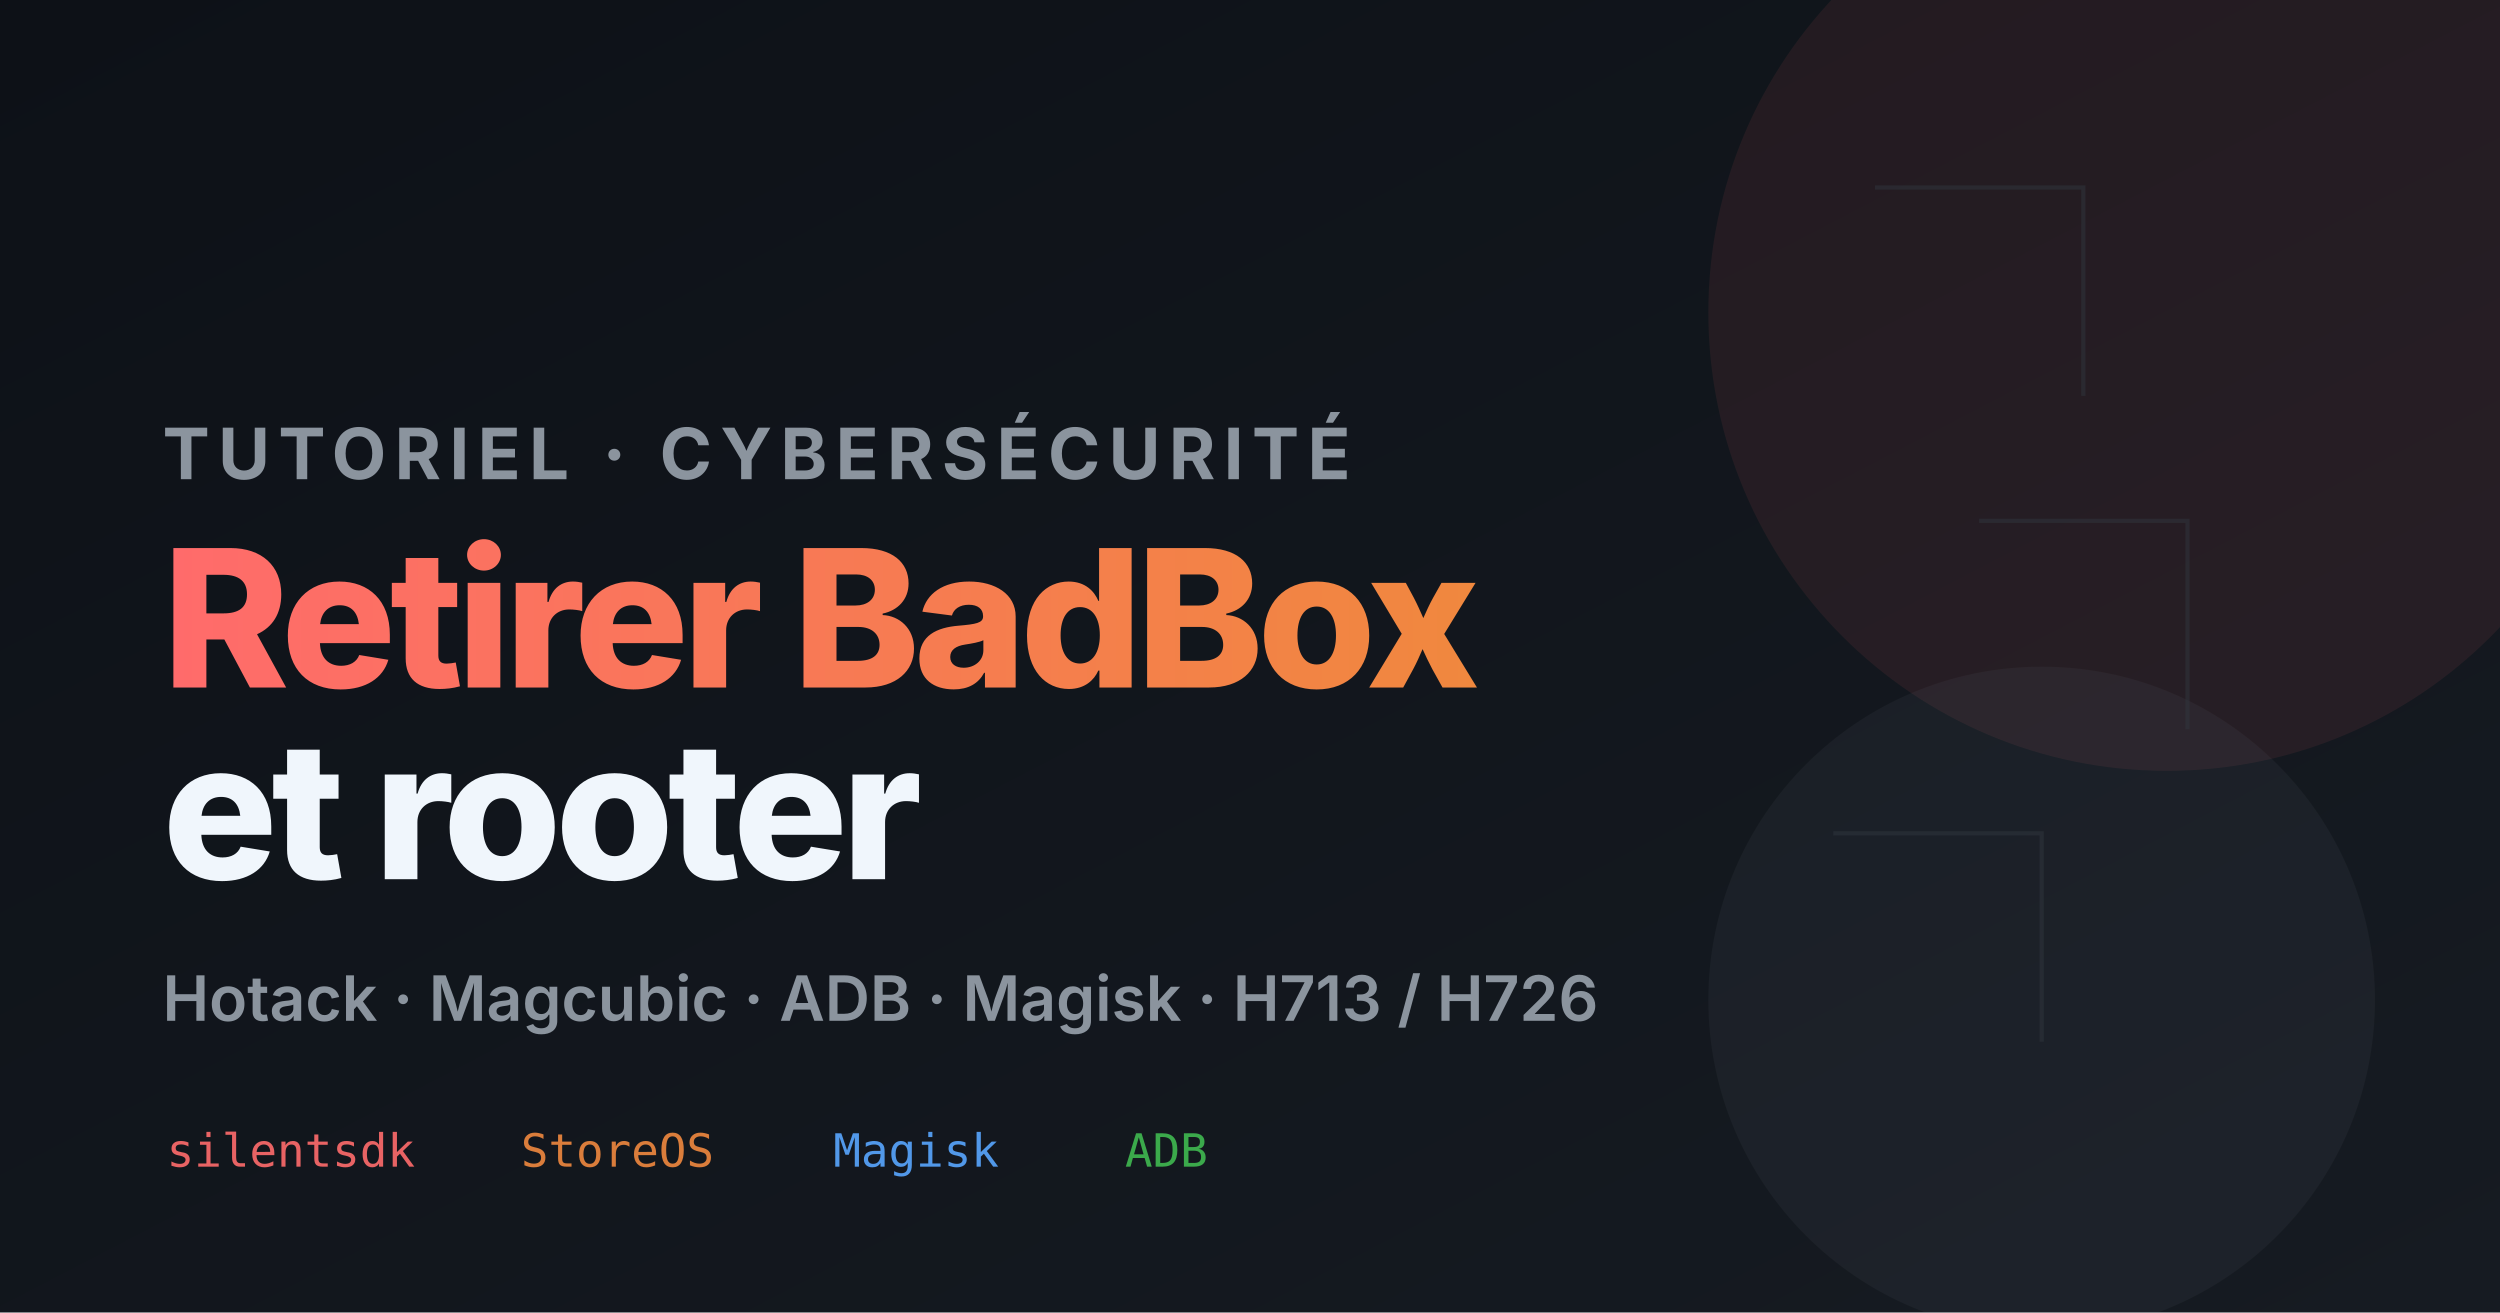
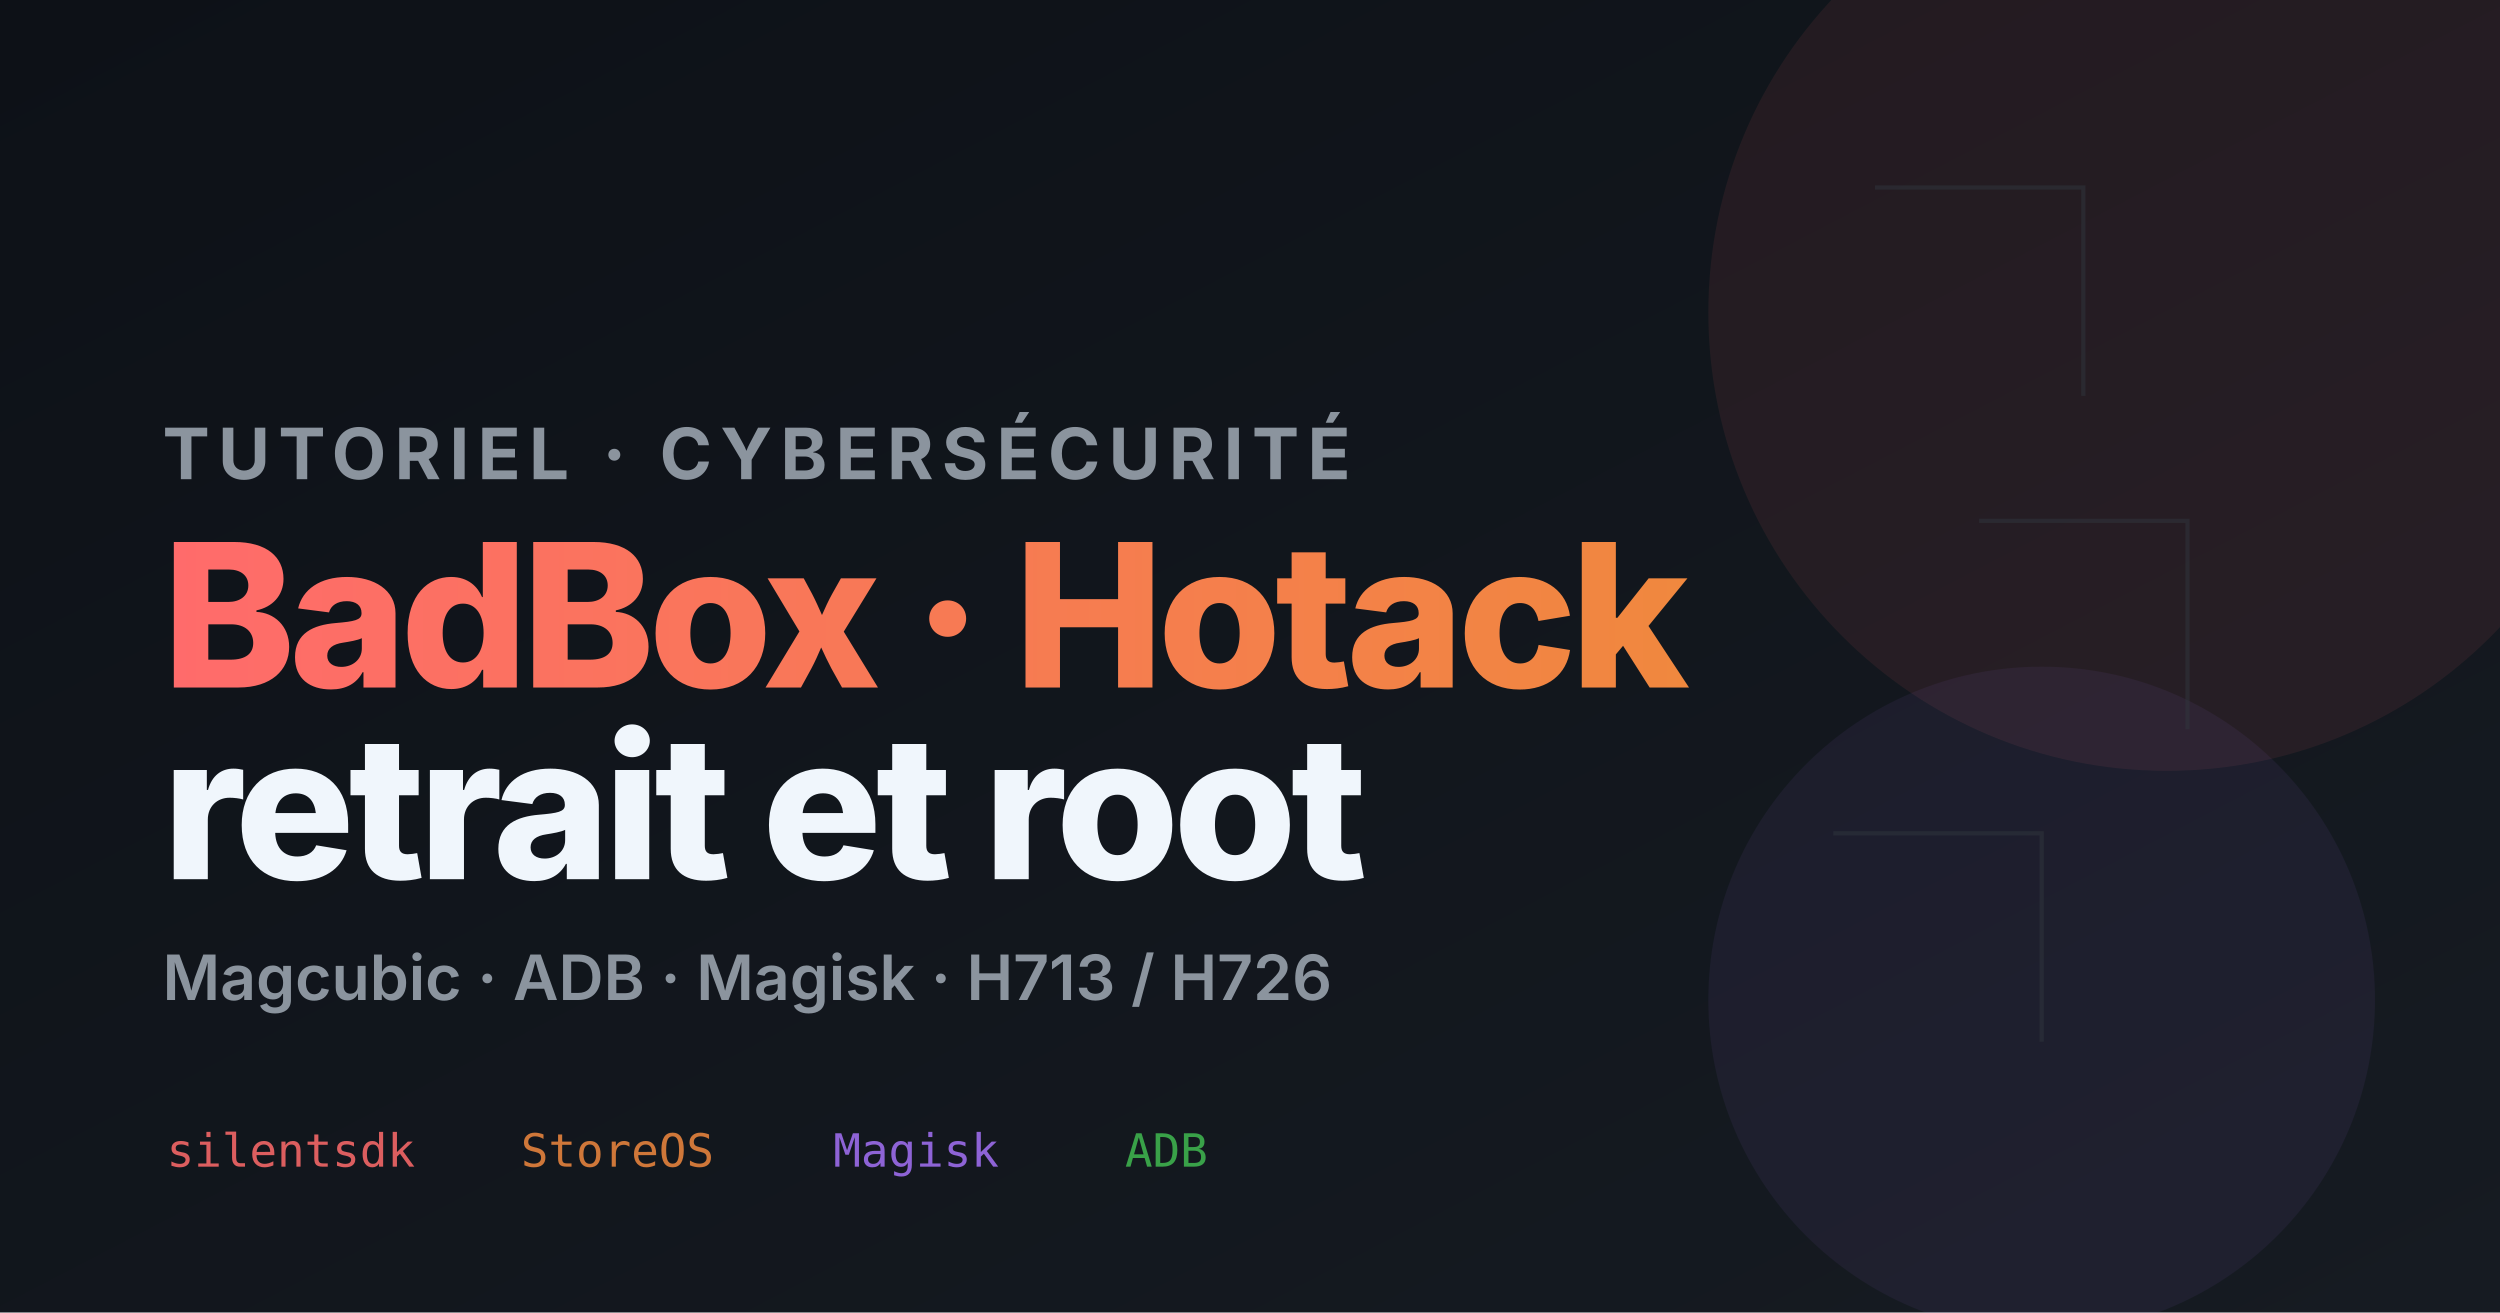
- <svg xmlns="http://www.w3.org/2000/svg" width="1200" height="630" aria-label="Retirer BadBox et rooter un projecteur Hotack" role="img" viewBox="0 0 1200 630">
+ <svg xmlns="http://www.w3.org/2000/svg" width="1200" height="630" aria-label="BadBox Hotack : retrait et root" role="img" viewBox="0 0 1200 630">
  <defs>
    <linearGradient id="bg" x1="0" x2="1" y1="0" y2="1">
      <stop offset="0%" stop-color="#0d1117" />
      <stop offset="100%" stop-color="#161b22" />
    </linearGradient>
    <linearGradient id="title" x1="0" x2="1" y1="0" y2="0">
      <stop offset="0%" stop-color="#ff6b6b" />
      <stop offset="100%" stop-color="#f0883e" />
    </linearGradient>
  </defs>
  <rect width="1200" height="630" fill="url(#bg)" />
  <circle cx="1040" cy="150" r="220" fill="#ff6b6b" opacity=".08" />
-   <circle cx="980" cy="480" r="160" fill="#8b949e" opacity=".07" />
+   <circle cx="980" cy="480" r="160" fill="#a371f7" opacity=".07" />
  <g fill="none" stroke="#30363d" stroke-width="2" opacity=".5">
    <path d="M 900 90 L 1000 90 L 1000 190" />
    <path d="M 950 250 L 1050 250 L 1050 350" />
    <path d="M 880 400 L 980 400 L 980 500" />
  </g>
  <text x="78" y="230" fill="#8b949e" font-family="'Inter',system-ui,-apple-system,'Segoe UI',Roboto,sans-serif" font-size="34" font-weight="700" letter-spacing="4">TUTORIEL · CYBERSÉCURITÉ</text>
-   <text x="78" y="330" fill="url(#title)" font-family="'Inter',system-ui,-apple-system,'Segoe UI',Roboto,sans-serif" font-size="92" font-weight="800" letter-spacing="-3">Retirer BadBox</text>
-   <text x="78" y="422" fill="#f0f6fc" font-family="'Inter',system-ui,-apple-system,'Segoe UI',Roboto,sans-serif" font-size="92" font-weight="800" letter-spacing="-3">et rooter</text>
-   <text x="78" y="490" fill="#8b949e" font-family="'Inter',system-ui,-apple-system,'Segoe UI',Roboto,sans-serif" font-size="30" font-weight="600">Hotack · Magcubic · ADB · Magisk · H713 / H726</text>
-   <g fill="#8b949e" font-family="'JetBrains Mono','Fira Code',monospace" font-size="22" opacity=".9">
+   <text x="78" y="330" fill="url(#title)" font-family="'Inter',system-ui,-apple-system,'Segoe UI',Roboto,sans-serif" font-size="96" font-weight="800" letter-spacing="-3">BadBox · Hotack</text>
+   <text x="78" y="422" fill="#f0f6fc" font-family="'Inter',system-ui,-apple-system,'Segoe UI',Roboto,sans-serif" font-size="96" font-weight="800" letter-spacing="-3">retrait et root</text>
+   <text x="78" y="480" fill="#8b949e" font-family="'Inter',system-ui,-apple-system,'Segoe UI',Roboto,sans-serif" font-size="30" font-weight="600">Magcubic · ADB · Magisk · H713 / H726</text>
+   <g fill="#58a6ff" font-family="'JetBrains Mono','Fira Code',monospace" font-size="22" opacity=".85">
    <text x="80" y="560" fill="#ff6b6b">silentsdk</text>
    <text x="250" y="560" fill="#f0883e">StoreOS</text>
-     <text x="400" y="560" fill="#58a6ff">Magisk</text>
+     <text x="400" y="560" fill="#a371f7">Magisk</text>
    <text x="540" y="560" fill="#3fb950">ADB</text>
  </g>
</svg>
